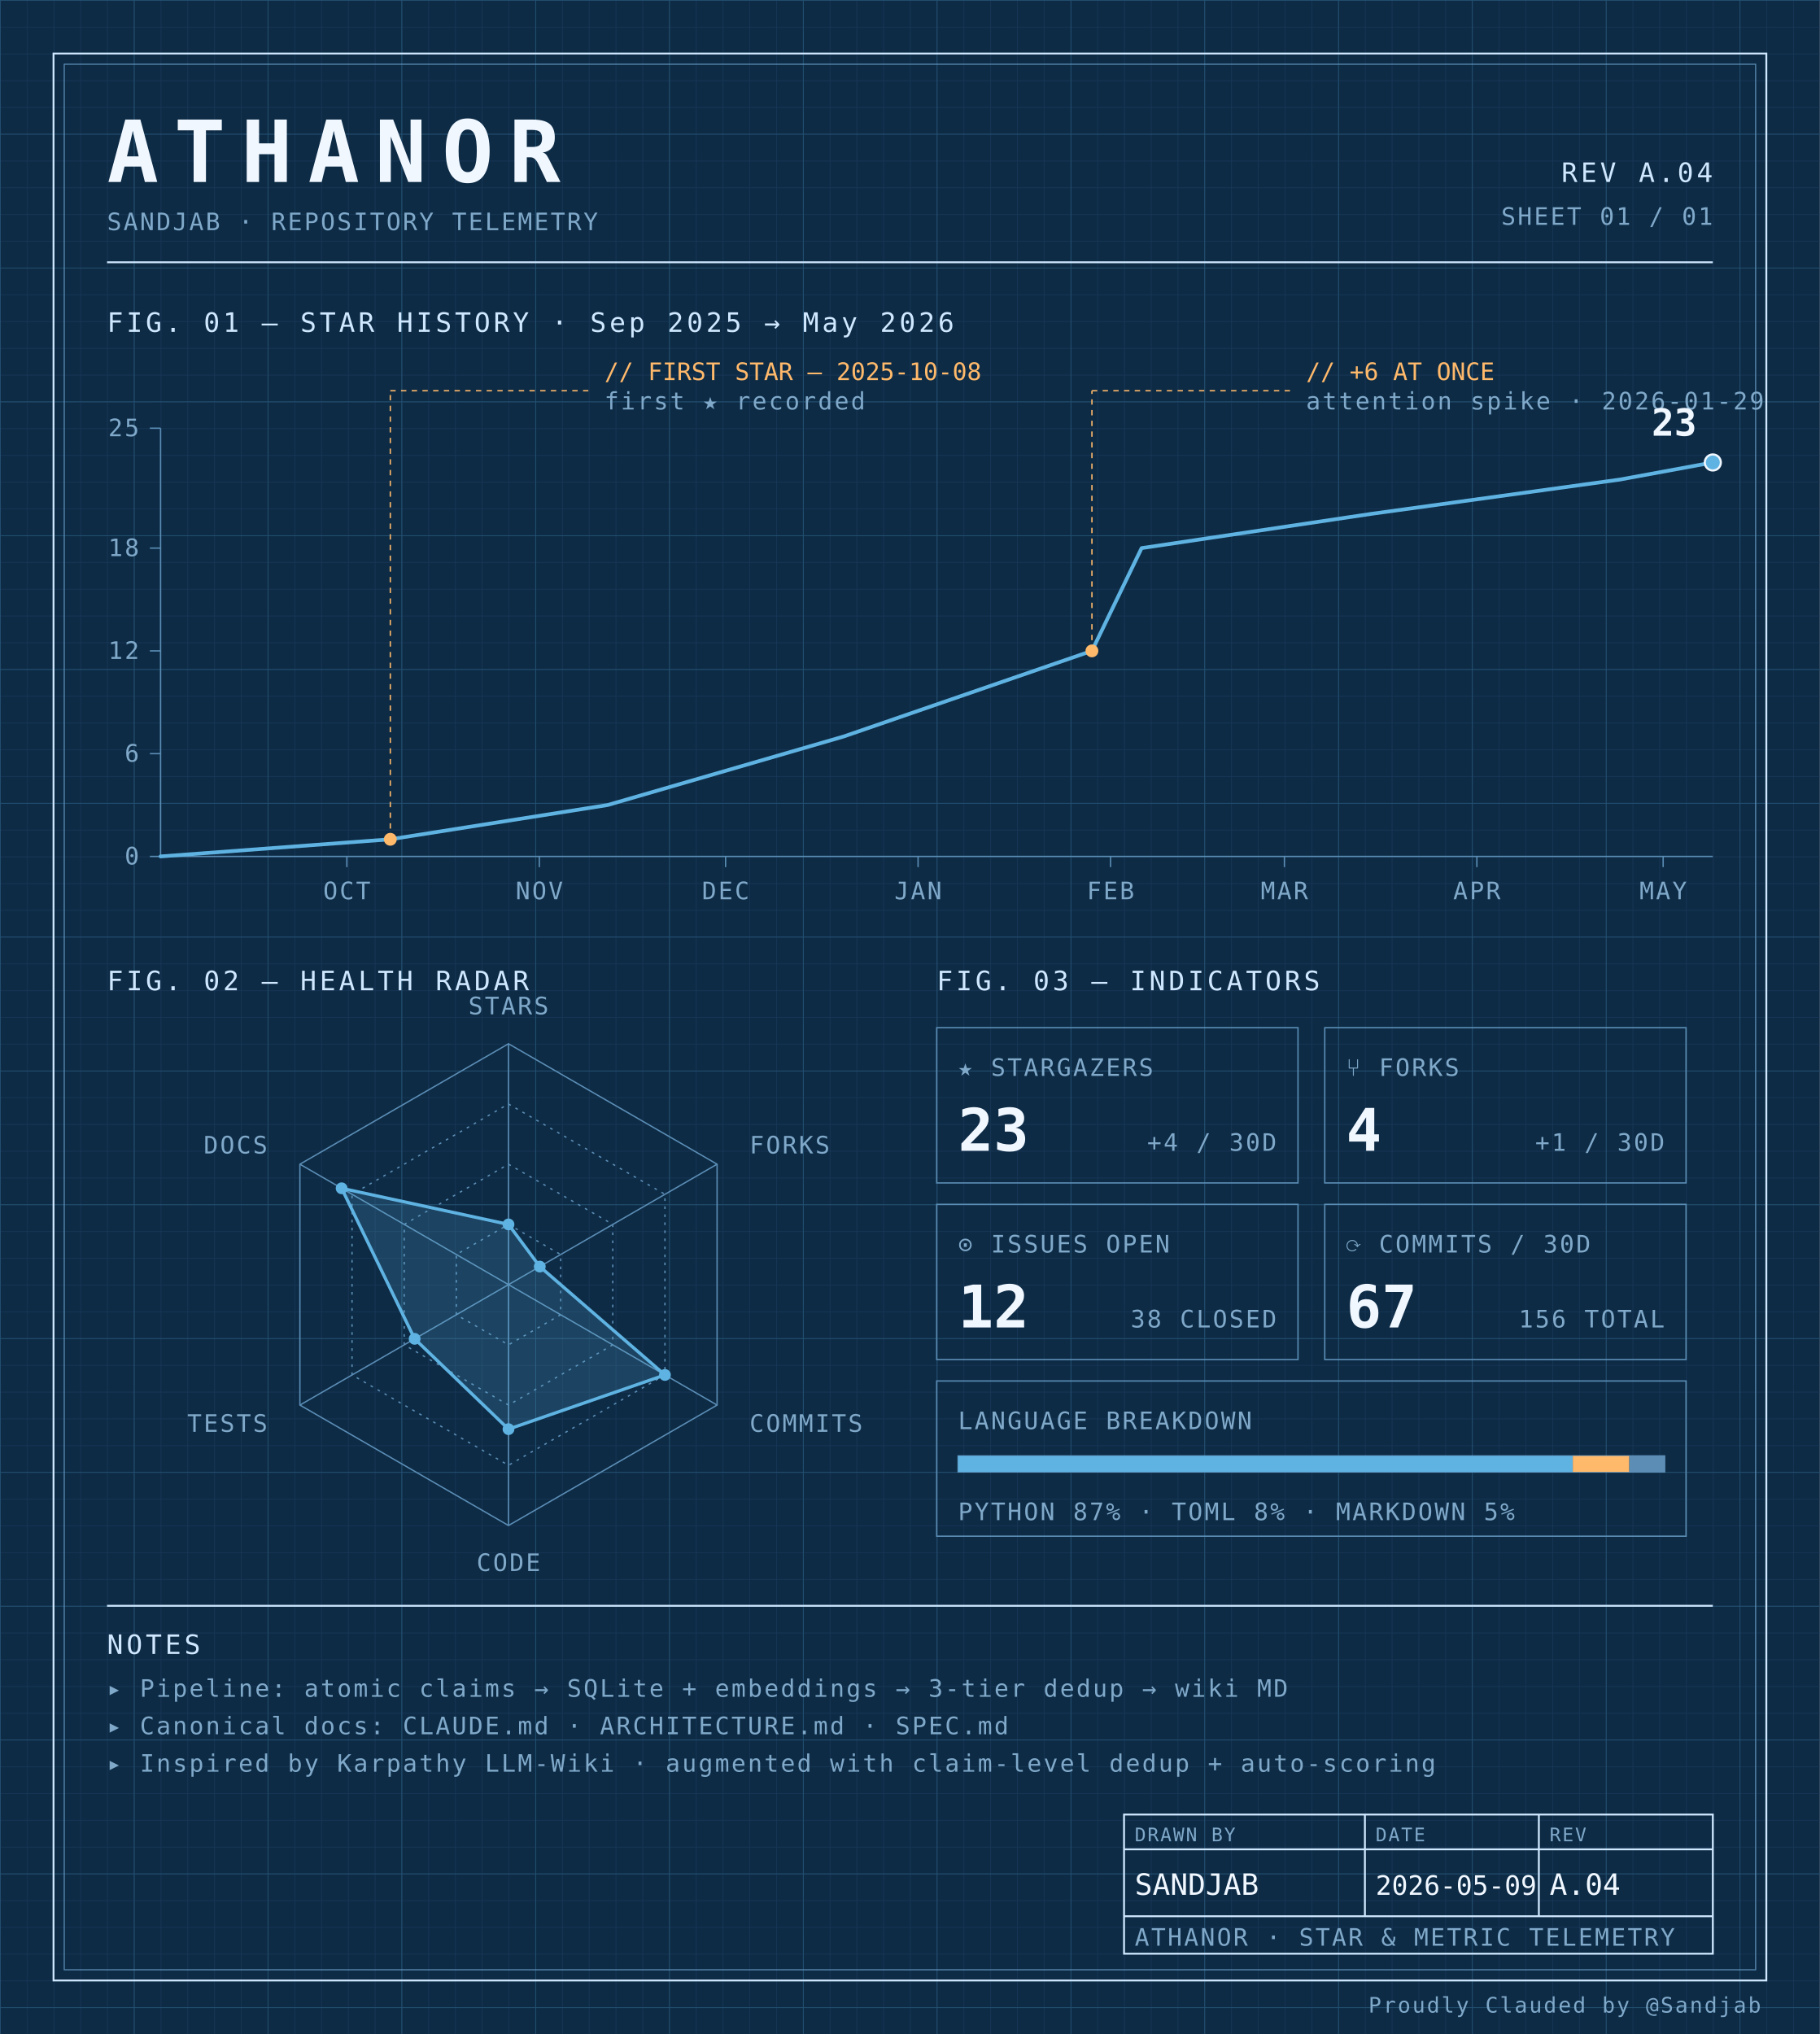
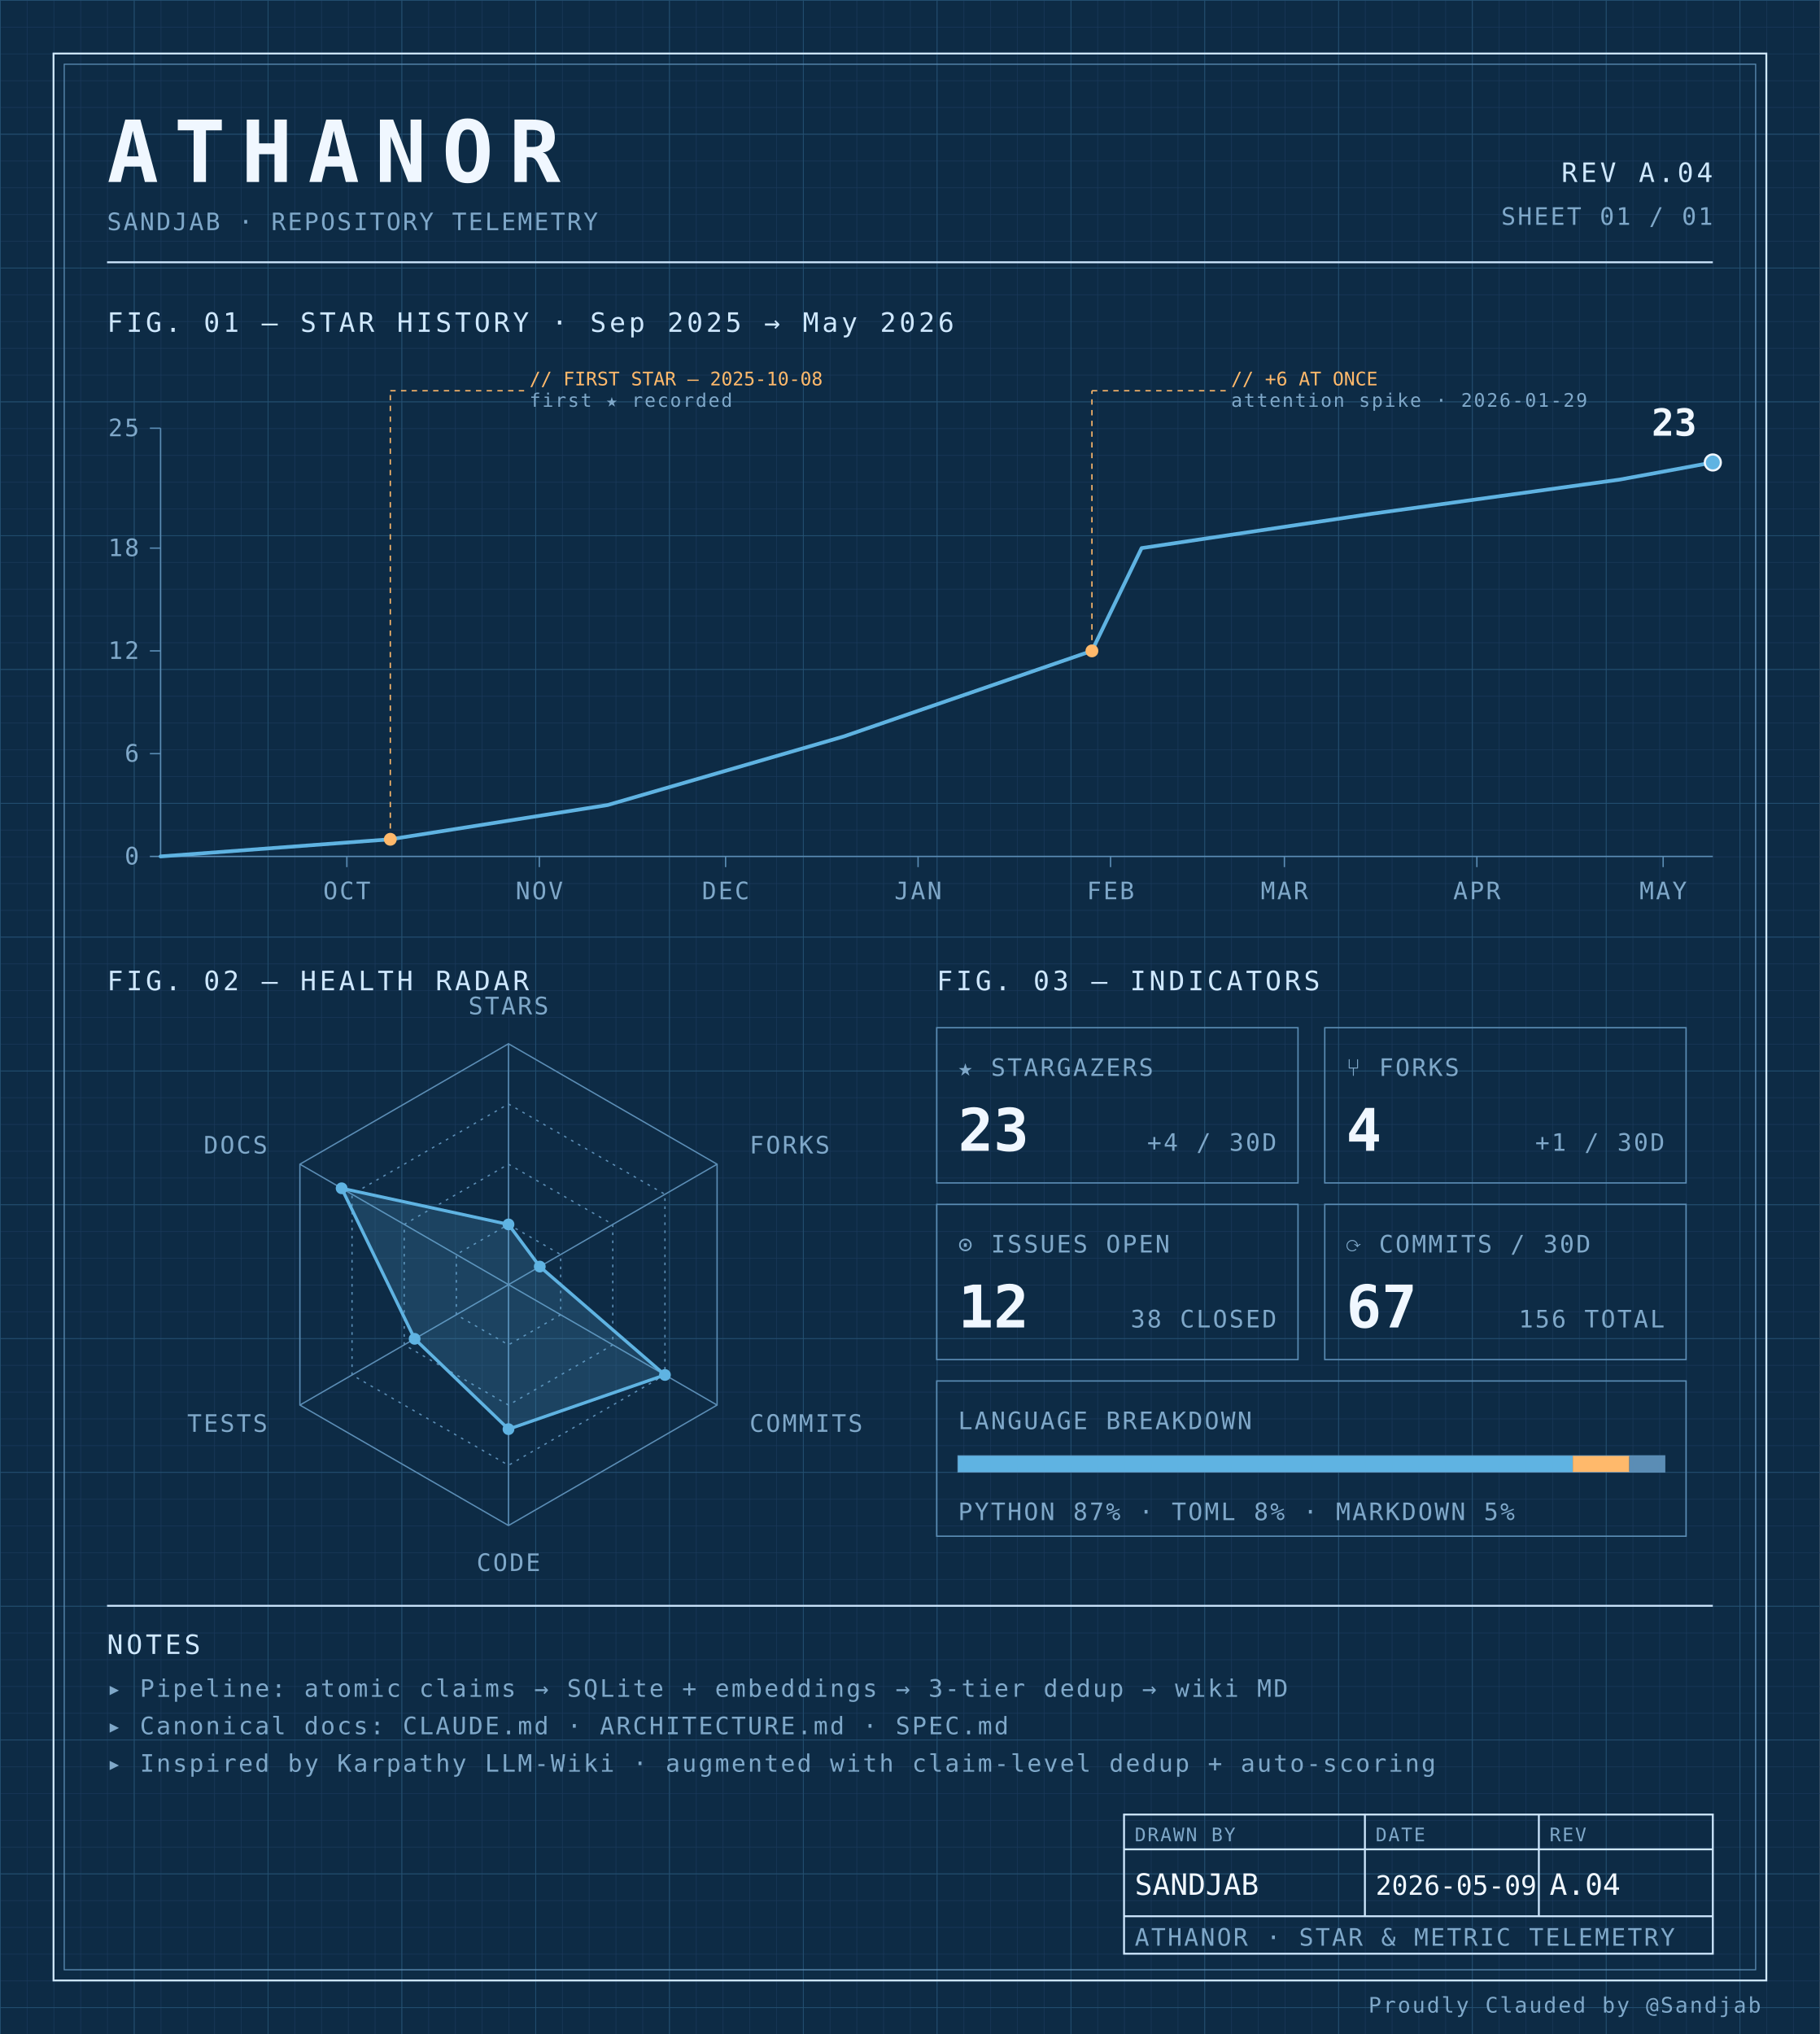
<svg xmlns="http://www.w3.org/2000/svg" width="100%" viewBox="0 0 680 760" role="img">
  <defs>
    <pattern id="grid-fine" width="10" height="10" patternUnits="userSpaceOnUse">
      <path d="M10 0H0V10" fill="none" stroke="#1a3a5c" stroke-width="0.4" />
    </pattern>
    <pattern id="grid-major" width="50" height="50" patternUnits="userSpaceOnUse">
      <path d="M50 0H0V50" fill="none" stroke="#245273" stroke-width="0.5" />
    </pattern>
  </defs>
  <rect x="0" y="0" width="680" height="760" fill="#0d2b45" />
  <rect x="0" y="0" width="680" height="760" fill="url(#grid-fine)" />
  <rect x="0" y="0" width="680" height="760" fill="url(#grid-major)" />
  <rect x="20" y="20" width="640" height="720" fill="none" stroke="#cfe8ff" stroke-width="0.7" />
  <rect x="24" y="24" width="632" height="712" fill="none" stroke="#5b8db5" stroke-width="0.4" />
  <text x="40" y="68" font-family="ui-monospace, 'SF Mono', 'JetBrains Mono', 'Cascadia Code', Consolas, monospace" font-size="32" font-weight="700" fill="#f0f7ff" text-anchor="start" letter-spacing="0.18em">ATHANOR</text>
  <text x="40" y="86" font-family="ui-monospace, 'SF Mono', 'JetBrains Mono', 'Cascadia Code', Consolas, monospace" font-size="9" font-weight="400" fill="#7fa8c9" text-anchor="start" letter-spacing="0.08em">SANDJAB · REPOSITORY TELEMETRY</text>
  <text x="640" y="68" font-family="ui-monospace, 'SF Mono', 'JetBrains Mono', 'Cascadia Code', Consolas, monospace" font-size="10" font-weight="400" fill="#cfe8ff" text-anchor="end" letter-spacing="0.12em">REV A.04</text>
  <text x="640" y="84" font-family="ui-monospace, 'SF Mono', 'JetBrains Mono', 'Cascadia Code', Consolas, monospace" font-size="9" font-weight="400" fill="#7fa8c9" text-anchor="end" letter-spacing="0.08em">SHEET 01 / 01</text>
  <line x1="40" y1="98" x2="640" y2="98" stroke="#cfe8ff" stroke-width="0.7" />
  <text x="40" y="124" font-family="ui-monospace, 'SF Mono', 'JetBrains Mono', 'Cascadia Code', Consolas, monospace" font-size="10" font-weight="400" fill="#cfe8ff" text-anchor="start" letter-spacing="0.12em">FIG. 01 — STAR HISTORY · Sep 2025 → May 2026</text>
  <line x1="60" y1="160" x2="60" y2="320" stroke="#5b8db5" stroke-width="0.5" />
  <line x1="60" y1="320" x2="640" y2="320" stroke="#5b8db5" stroke-width="0.5" />
  <line x1="56" y1="320.0" x2="60" y2="320.0" stroke="#5b8db5" stroke-width="0.5" />
  <text x="52" y="323.0" font-family="ui-monospace, 'SF Mono', 'JetBrains Mono', 'Cascadia Code', Consolas, monospace" font-size="9" font-weight="400" fill="#7fa8c9" text-anchor="end" letter-spacing="0.08em">0</text>
  <line x1="56" y1="281.6" x2="60" y2="281.6" stroke="#5b8db5" stroke-width="0.5" />
  <text x="52" y="284.6" font-family="ui-monospace, 'SF Mono', 'JetBrains Mono', 'Cascadia Code', Consolas, monospace" font-size="9" font-weight="400" fill="#7fa8c9" text-anchor="end" letter-spacing="0.08em">6</text>
  <line x1="56" y1="243.2" x2="60" y2="243.2" stroke="#5b8db5" stroke-width="0.5" />
  <text x="52" y="246.2" font-family="ui-monospace, 'SF Mono', 'JetBrains Mono', 'Cascadia Code', Consolas, monospace" font-size="9" font-weight="400" fill="#7fa8c9" text-anchor="end" letter-spacing="0.08em">12</text>
  <line x1="56" y1="204.8" x2="60" y2="204.8" stroke="#5b8db5" stroke-width="0.5" />
  <text x="52" y="207.8" font-family="ui-monospace, 'SF Mono', 'JetBrains Mono', 'Cascadia Code', Consolas, monospace" font-size="9" font-weight="400" fill="#7fa8c9" text-anchor="end" letter-spacing="0.08em">18</text>
  <line x1="56" y1="160.0" x2="60" y2="160.0" stroke="#5b8db5" stroke-width="0.5" />
  <text x="52" y="163.0" font-family="ui-monospace, 'SF Mono', 'JetBrains Mono', 'Cascadia Code', Consolas, monospace" font-size="9" font-weight="400" fill="#7fa8c9" text-anchor="end" letter-spacing="0.08em">25</text>
  <line x1="129.6" y1="320" x2="129.6" y2="324" stroke="#5b8db5" stroke-width="0.5" />
  <text x="129.6" y="336" font-family="ui-monospace, 'SF Mono', 'JetBrains Mono', 'Cascadia Code', Consolas, monospace" font-size="9" font-weight="400" fill="#7fa8c9" text-anchor="middle" letter-spacing="0.08em">OCT</text>
  <line x1="201.52" y1="320" x2="201.52" y2="324" stroke="#5b8db5" stroke-width="0.5" />
  <text x="201.52" y="336" font-family="ui-monospace, 'SF Mono', 'JetBrains Mono', 'Cascadia Code', Consolas, monospace" font-size="9" font-weight="400" fill="#7fa8c9" text-anchor="middle" letter-spacing="0.08em">NOV</text>
  <line x1="271.12" y1="320" x2="271.12" y2="324" stroke="#5b8db5" stroke-width="0.5" />
  <text x="271.12" y="336" font-family="ui-monospace, 'SF Mono', 'JetBrains Mono', 'Cascadia Code', Consolas, monospace" font-size="9" font-weight="400" fill="#7fa8c9" text-anchor="middle" letter-spacing="0.08em">DEC</text>
  <line x1="343.04" y1="320" x2="343.04" y2="324" stroke="#5b8db5" stroke-width="0.5" />
  <text x="343.04" y="336" font-family="ui-monospace, 'SF Mono', 'JetBrains Mono', 'Cascadia Code', Consolas, monospace" font-size="9" font-weight="400" fill="#7fa8c9" text-anchor="middle" letter-spacing="0.08em">JAN</text>
  <line x1="414.96" y1="320" x2="414.96" y2="324" stroke="#5b8db5" stroke-width="0.5" />
  <text x="414.96" y="336" font-family="ui-monospace, 'SF Mono', 'JetBrains Mono', 'Cascadia Code', Consolas, monospace" font-size="9" font-weight="400" fill="#7fa8c9" text-anchor="middle" letter-spacing="0.08em">FEB</text>
  <line x1="479.92" y1="320" x2="479.92" y2="324" stroke="#5b8db5" stroke-width="0.5" />
  <text x="479.92" y="336" font-family="ui-monospace, 'SF Mono', 'JetBrains Mono', 'Cascadia Code', Consolas, monospace" font-size="9" font-weight="400" fill="#7fa8c9" text-anchor="middle" letter-spacing="0.08em">MAR</text>
  <line x1="551.84" y1="320" x2="551.84" y2="324" stroke="#5b8db5" stroke-width="0.5" />
  <text x="551.84" y="336" font-family="ui-monospace, 'SF Mono', 'JetBrains Mono', 'Cascadia Code', Consolas, monospace" font-size="9" font-weight="400" fill="#7fa8c9" text-anchor="middle" letter-spacing="0.08em">APR</text>
  <line x1="621.44" y1="320" x2="621.44" y2="324" stroke="#5b8db5" stroke-width="0.5" />
  <text x="621.44" y="336" font-family="ui-monospace, 'SF Mono', 'JetBrains Mono', 'Cascadia Code', Consolas, monospace" font-size="9" font-weight="400" fill="#7fa8c9" text-anchor="middle" letter-spacing="0.08em">MAY</text>
  <path d="M 60.00,320.00 L 145.84,313.60 227.04,300.80 315.20,275.20 408.00,243.20 426.56,204.80 512.40,192.00 605.20,179.20 640.00,172.80" fill="none" stroke="#5fb3e2" stroke-width="1.4" stroke-linejoin="round" stroke-linecap="round" />
  <circle cx="145.84" cy="313.6" r="2.4" fill="#ffb96b" />
  <line x1="145.84" y1="313.6" x2="145.84" y2="146" stroke="#ffb96b" stroke-width="0.5" stroke-dasharray="2,2" fill="none" />
-   <line x1="145.84" y1="146" x2="221.84" y2="146" stroke="#ffb96b" stroke-width="0.5" stroke-dasharray="2,2" fill="none" />
-   <text x="225.84" y="142" font-family="ui-monospace, 'SF Mono', 'JetBrains Mono', 'Cascadia Code', Consolas, monospace" font-size="9" font-weight="400" fill="#ffb96b" text-anchor="start" letter-spacing="normal">// FIRST STAR — 2025-10-08</text>
-   <text x="225.84" y="153" font-family="ui-monospace, 'SF Mono', 'JetBrains Mono', 'Cascadia Code', Consolas, monospace" font-size="9" font-weight="400" fill="#7fa8c9" text-anchor="start" letter-spacing="0.08em">first ★ recorded</text>
+   <line x1="145.84" y1="146" x2="195.84" y2="146" stroke="#ffb96b" stroke-width="0.5" stroke-dasharray="2,2" fill="none" />
+   <text x="197.84" y="144" font-family="ui-monospace, 'SF Mono', 'JetBrains Mono', 'Cascadia Code', Consolas, monospace" font-size="7" font-weight="400" fill="#ffb96b" text-anchor="start" letter-spacing="normal">// FIRST STAR — 2025-10-08</text>
+   <text x="197.84" y="152" font-family="ui-monospace, 'SF Mono', 'JetBrains Mono', 'Cascadia Code', Consolas, monospace" font-size="7" font-weight="400" fill="#7fa8c9" text-anchor="start" letter-spacing="0.08em">first ★ recorded</text>
  <circle cx="408.0" cy="243.2" r="2.4" fill="#ffb96b" />
  <line x1="408.0" y1="243.2" x2="408.0" y2="146" stroke="#ffb96b" stroke-width="0.5" stroke-dasharray="2,2" fill="none" />
-   <line x1="408.0" y1="146" x2="484.0" y2="146" stroke="#ffb96b" stroke-width="0.5" stroke-dasharray="2,2" fill="none" />
-   <text x="488.0" y="142" font-family="ui-monospace, 'SF Mono', 'JetBrains Mono', 'Cascadia Code', Consolas, monospace" font-size="9" font-weight="400" fill="#ffb96b" text-anchor="start" letter-spacing="normal">// +6 AT ONCE</text>
-   <text x="488.0" y="153" font-family="ui-monospace, 'SF Mono', 'JetBrains Mono', 'Cascadia Code', Consolas, monospace" font-size="9" font-weight="400" fill="#7fa8c9" text-anchor="start" letter-spacing="0.08em">attention spike · 2026-01-29</text>
+   <line x1="408.0" y1="146" x2="458.0" y2="146" stroke="#ffb96b" stroke-width="0.5" stroke-dasharray="2,2" fill="none" />
+   <text x="460.0" y="144" font-family="ui-monospace, 'SF Mono', 'JetBrains Mono', 'Cascadia Code', Consolas, monospace" font-size="7" font-weight="400" fill="#ffb96b" text-anchor="start" letter-spacing="normal">// +6 AT ONCE</text>
+   <text x="460.0" y="152" font-family="ui-monospace, 'SF Mono', 'JetBrains Mono', 'Cascadia Code', Consolas, monospace" font-size="7" font-weight="400" fill="#7fa8c9" text-anchor="start" letter-spacing="0.08em">attention spike · 2026-01-29</text>
  <circle cx="640.0" cy="172.8" r="3" fill="#5fb3e2" stroke="#f0f7ff" stroke-width="0.8" />
  <text x="634.0" y="162.8" font-family="ui-monospace, 'SF Mono', 'JetBrains Mono', 'Cascadia Code', Consolas, monospace" font-size="14" font-weight="700" fill="#f0f7ff" text-anchor="end" letter-spacing="normal">23</text>
  <text x="40" y="370" font-family="ui-monospace, 'SF Mono', 'JetBrains Mono', 'Cascadia Code', Consolas, monospace" font-size="10" font-weight="400" fill="#cfe8ff" text-anchor="start" letter-spacing="0.12em">FIG. 02 — HEALTH RADAR</text>
  <g transform="translate(190 480)">
    <polygon points="0.00,-90.00 77.94,-45.00 77.94,45.00 0.00,90.00 -77.94,45.00 -77.94,-45.00" fill="none" stroke="#5b8db5" stroke-width="0.5" />
    <polygon points="0.00,-67.50 58.46,-33.75 58.46,33.75 0.00,67.50 -58.46,33.75 -58.46,-33.75" fill="none" stroke="#5b8db5" stroke-width="0.5" stroke-dasharray="1,2" />
    <polygon points="0.00,-45.00 38.97,-22.50 38.97,22.50 0.00,45.00 -38.97,22.50 -38.97,-22.50" fill="none" stroke="#5b8db5" stroke-width="0.5" stroke-dasharray="1,2" />
    <polygon points="0.00,-22.50 19.49,-11.25 19.49,11.25 0.00,22.50 -19.49,11.25 -19.49,-11.25" fill="none" stroke="#5b8db5" stroke-width="0.5" stroke-dasharray="1,2" />
    <line x1="0" y1="0" x2="0.00" y2="-90.00" stroke="#5b8db5" stroke-width="0.5" />
    <line x1="0" y1="0" x2="77.94" y2="-45.00" stroke="#5b8db5" stroke-width="0.5" />
    <line x1="0" y1="0" x2="77.94" y2="45.00" stroke="#5b8db5" stroke-width="0.5" />
    <line x1="0" y1="0" x2="0.00" y2="90.00" stroke="#5b8db5" stroke-width="0.5" />
    <line x1="0" y1="0" x2="-77.94" y2="45.00" stroke="#5b8db5" stroke-width="0.5" />
    <line x1="0" y1="0" x2="-77.94" y2="-45.00" stroke="#5b8db5" stroke-width="0.5" />
    <polygon points="0.00,-22.50 11.69,-6.75 58.46,33.75 0.00,54.00 -35.07,20.25 -62.35,-36.00" fill="#5fb3e2" fill-opacity="0.18" stroke="#5fb3e2" stroke-width="1.2" />
    <circle cx="0.00" cy="-22.50" r="2.2" fill="#5fb3e2" />
    <circle cx="11.69" cy="-6.75" r="2.2" fill="#5fb3e2" />
    <circle cx="58.46" cy="33.75" r="2.2" fill="#5fb3e2" />
    <circle cx="0.00" cy="54.00" r="2.2" fill="#5fb3e2" />
    <circle cx="-35.07" cy="20.25" r="2.2" fill="#5fb3e2" />
    <circle cx="-62.35" cy="-36.00" r="2.2" fill="#5fb3e2" />
    <text x="6.3681633555662356e-15" y="-101" font-family="ui-monospace, 'SF Mono', 'JetBrains Mono', 'Cascadia Code', Consolas, monospace" font-size="9" font-weight="400" fill="#7fa8c9" text-anchor="middle" letter-spacing="0.08em">STARS</text>
    <text x="90.067" y="-49" font-family="ui-monospace, 'SF Mono', 'JetBrains Mono', 'Cascadia Code', Consolas, monospace" font-size="9" font-weight="400" fill="#7fa8c9" text-anchor="start" letter-spacing="0.08em">FORKS</text>
    <text x="90.067" y="55" font-family="ui-monospace, 'SF Mono', 'JetBrains Mono', 'Cascadia Code', Consolas, monospace" font-size="9" font-weight="400" fill="#7fa8c9" text-anchor="start" letter-spacing="0.08em">COMMITS</text>
    <text x="6.3681633555662356e-15" y="107" font-family="ui-monospace, 'SF Mono', 'JetBrains Mono', 'Cascadia Code', Consolas, monospace" font-size="9" font-weight="400" fill="#7fa8c9" text-anchor="middle" letter-spacing="0.08em">CODE</text>
    <text x="-90.067" y="55" font-family="ui-monospace, 'SF Mono', 'JetBrains Mono', 'Cascadia Code', Consolas, monospace" font-size="9" font-weight="400" fill="#7fa8c9" text-anchor="end" letter-spacing="0.08em">TESTS</text>
    <text x="-90.067" y="-49" font-family="ui-monospace, 'SF Mono', 'JetBrains Mono', 'Cascadia Code', Consolas, monospace" font-size="9" font-weight="400" fill="#7fa8c9" text-anchor="end" letter-spacing="0.08em">DOCS</text>
  </g>
  <text x="350" y="370" font-family="ui-monospace, 'SF Mono', 'JetBrains Mono', 'Cascadia Code', Consolas, monospace" font-size="10" font-weight="400" fill="#cfe8ff" text-anchor="start" letter-spacing="0.12em">FIG. 03 — INDICATORS</text>
  <rect x="350" y="384" width="135" height="58" fill="none" stroke="#5b8db5" stroke-width="0.5" />
  <text x="358" y="402" font-family="ui-monospace, 'SF Mono', 'JetBrains Mono', 'Cascadia Code', Consolas, monospace" font-size="9" font-weight="400" fill="#7fa8c9" text-anchor="start" letter-spacing="0.08em">★ STARGAZERS</text>
  <text x="358" y="430" font-family="ui-monospace, 'SF Mono', 'JetBrains Mono', 'Cascadia Code', Consolas, monospace" font-size="22" font-weight="700" fill="#f0f7ff" text-anchor="start" letter-spacing="normal">23</text>
  <text x="477" y="430" font-family="ui-monospace, 'SF Mono', 'JetBrains Mono', 'Cascadia Code', Consolas, monospace" font-size="9" font-weight="400" fill="#7fa8c9" text-anchor="end" letter-spacing="0.08em">+4 / 30D</text>
  <rect x="495" y="384" width="135" height="58" fill="none" stroke="#5b8db5" stroke-width="0.5" />
  <text x="503" y="402" font-family="ui-monospace, 'SF Mono', 'JetBrains Mono', 'Cascadia Code', Consolas, monospace" font-size="9" font-weight="400" fill="#7fa8c9" text-anchor="start" letter-spacing="0.08em">⑂ FORKS</text>
  <text x="503" y="430" font-family="ui-monospace, 'SF Mono', 'JetBrains Mono', 'Cascadia Code', Consolas, monospace" font-size="22" font-weight="700" fill="#f0f7ff" text-anchor="start" letter-spacing="normal">4</text>
  <text x="622" y="430" font-family="ui-monospace, 'SF Mono', 'JetBrains Mono', 'Cascadia Code', Consolas, monospace" font-size="9" font-weight="400" fill="#7fa8c9" text-anchor="end" letter-spacing="0.08em">+1 / 30D</text>
  <rect x="350" y="450" width="135" height="58" fill="none" stroke="#5b8db5" stroke-width="0.5" />
  <text x="358" y="468" font-family="ui-monospace, 'SF Mono', 'JetBrains Mono', 'Cascadia Code', Consolas, monospace" font-size="9" font-weight="400" fill="#7fa8c9" text-anchor="start" letter-spacing="0.08em">⊙ ISSUES OPEN</text>
  <text x="358" y="496" font-family="ui-monospace, 'SF Mono', 'JetBrains Mono', 'Cascadia Code', Consolas, monospace" font-size="22" font-weight="700" fill="#f0f7ff" text-anchor="start" letter-spacing="normal">12</text>
  <text x="477" y="496" font-family="ui-monospace, 'SF Mono', 'JetBrains Mono', 'Cascadia Code', Consolas, monospace" font-size="9" font-weight="400" fill="#7fa8c9" text-anchor="end" letter-spacing="0.08em">38 CLOSED</text>
  <rect x="495" y="450" width="135" height="58" fill="none" stroke="#5b8db5" stroke-width="0.5" />
  <text x="503" y="468" font-family="ui-monospace, 'SF Mono', 'JetBrains Mono', 'Cascadia Code', Consolas, monospace" font-size="9" font-weight="400" fill="#7fa8c9" text-anchor="start" letter-spacing="0.08em">⟳ COMMITS / 30D</text>
  <text x="503" y="496" font-family="ui-monospace, 'SF Mono', 'JetBrains Mono', 'Cascadia Code', Consolas, monospace" font-size="22" font-weight="700" fill="#f0f7ff" text-anchor="start" letter-spacing="normal">67</text>
  <text x="622" y="496" font-family="ui-monospace, 'SF Mono', 'JetBrains Mono', 'Cascadia Code', Consolas, monospace" font-size="9" font-weight="400" fill="#7fa8c9" text-anchor="end" letter-spacing="0.08em">156 TOTAL</text>
  <rect x="350" y="516" width="280" height="58" fill="none" stroke="#5b8db5" stroke-width="0.5" />
  <text x="358" y="534" font-family="ui-monospace, 'SF Mono', 'JetBrains Mono', 'Cascadia Code', Consolas, monospace" font-size="9" font-weight="400" fill="#7fa8c9" text-anchor="start" letter-spacing="0.08em">LANGUAGE BREAKDOWN</text>
  <rect x="358" y="544" width="264" height="6" fill="none" stroke="#5b8db5" stroke-width="0.5" />
  <rect x="358" y="544" width="229.68" height="6" fill="#5fb3e2" />
  <rect x="587.68" y="544" width="21.12" height="6" fill="#ffb96b" />
  <rect x="608.8" y="544" width="13.20" height="6" fill="#5b8db5" />
  <text x="358" y="568" font-family="ui-monospace, 'SF Mono', 'JetBrains Mono', 'Cascadia Code', Consolas, monospace" font-size="9" font-weight="400" fill="#7fa8c9" text-anchor="start" letter-spacing="0.08em">PYTHON 87% · TOML 8% · MARKDOWN 5%</text>
  <line x1="40" y1="600" x2="640" y2="600" stroke="#cfe8ff" stroke-width="0.7" />
  <text x="40" y="618" font-family="ui-monospace, 'SF Mono', 'JetBrains Mono', 'Cascadia Code', Consolas, monospace" font-size="10" font-weight="400" fill="#cfe8ff" text-anchor="start" letter-spacing="0.12em">NOTES</text>
  <text x="40" y="634" font-family="ui-monospace, 'SF Mono', 'JetBrains Mono', 'Cascadia Code', Consolas, monospace" font-size="9" font-weight="400" fill="#7fa8c9" text-anchor="start" letter-spacing="0.08em">▸ Pipeline: atomic claims → SQLite + embeddings → 3-tier dedup → wiki MD</text>
  <text x="40" y="648" font-family="ui-monospace, 'SF Mono', 'JetBrains Mono', 'Cascadia Code', Consolas, monospace" font-size="9" font-weight="400" fill="#7fa8c9" text-anchor="start" letter-spacing="0.08em">▸ Canonical docs: CLAUDE.md · ARCHITECTURE.md · SPEC.md</text>
  <text x="40" y="662" font-family="ui-monospace, 'SF Mono', 'JetBrains Mono', 'Cascadia Code', Consolas, monospace" font-size="9" font-weight="400" fill="#7fa8c9" text-anchor="start" letter-spacing="0.08em">▸ Inspired by Karpathy LLM-Wiki · augmented with claim-level dedup + auto-scoring</text>
  <rect x="420" y="678" width="220" height="52" fill="none" stroke="#cfe8ff" stroke-width="0.7" />
  <line x1="420" y1="691" x2="640" y2="691" stroke="#cfe8ff" stroke-width="0.7" />
  <line x1="420" y1="716" x2="640" y2="716" stroke="#cfe8ff" stroke-width="0.7" />
  <line x1="510" y1="678" x2="510" y2="716" stroke="#cfe8ff" stroke-width="0.7" />
  <line x1="575" y1="678" x2="575" y2="716" stroke="#cfe8ff" stroke-width="0.7" />
  <text x="424" y="688" font-family="ui-monospace, 'SF Mono', 'JetBrains Mono', 'Cascadia Code', Consolas, monospace" font-size="7" font-weight="400" fill="#7fa8c9" text-anchor="start" letter-spacing="0.08em">DRAWN BY</text>
  <text x="514" y="688" font-family="ui-monospace, 'SF Mono', 'JetBrains Mono', 'Cascadia Code', Consolas, monospace" font-size="7" font-weight="400" fill="#7fa8c9" text-anchor="start" letter-spacing="0.08em">DATE</text>
  <text x="579" y="688" font-family="ui-monospace, 'SF Mono', 'JetBrains Mono', 'Cascadia Code', Consolas, monospace" font-size="7" font-weight="400" fill="#7fa8c9" text-anchor="start" letter-spacing="0.08em">REV</text>
  <text x="424" y="708" font-family="ui-monospace, 'SF Mono', 'JetBrains Mono', 'Cascadia Code', Consolas, monospace" font-size="11" font-weight="400" fill="#f0f7ff" text-anchor="start" letter-spacing="normal">SANDJAB</text>
  <text x="514" y="708" font-family="ui-monospace, 'SF Mono', 'JetBrains Mono', 'Cascadia Code', Consolas, monospace" font-size="10" font-weight="400" fill="#f0f7ff" text-anchor="start" letter-spacing="normal">2026-05-09</text>
  <text x="579" y="708" font-family="ui-monospace, 'SF Mono', 'JetBrains Mono', 'Cascadia Code', Consolas, monospace" font-size="11" font-weight="400" fill="#f0f7ff" text-anchor="start" letter-spacing="normal">A.04</text>
  <text x="424" y="727" font-family="ui-monospace, 'SF Mono', 'JetBrains Mono', 'Cascadia Code', Consolas, monospace" font-size="9" font-weight="400" fill="#7fa8c9" text-anchor="start" letter-spacing="0.08em">ATHANOR · STAR &amp; METRIC TELEMETRY</text>
  <text x="658" y="752" font-family="ui-monospace, 'SF Mono', 'JetBrains Mono', 'Cascadia Code', Consolas, monospace" font-size="8" font-weight="400" fill="#7fa8c9" text-anchor="end" letter-spacing="0.08em">Proudly Clauded by @Sandjab</text>
</svg>
